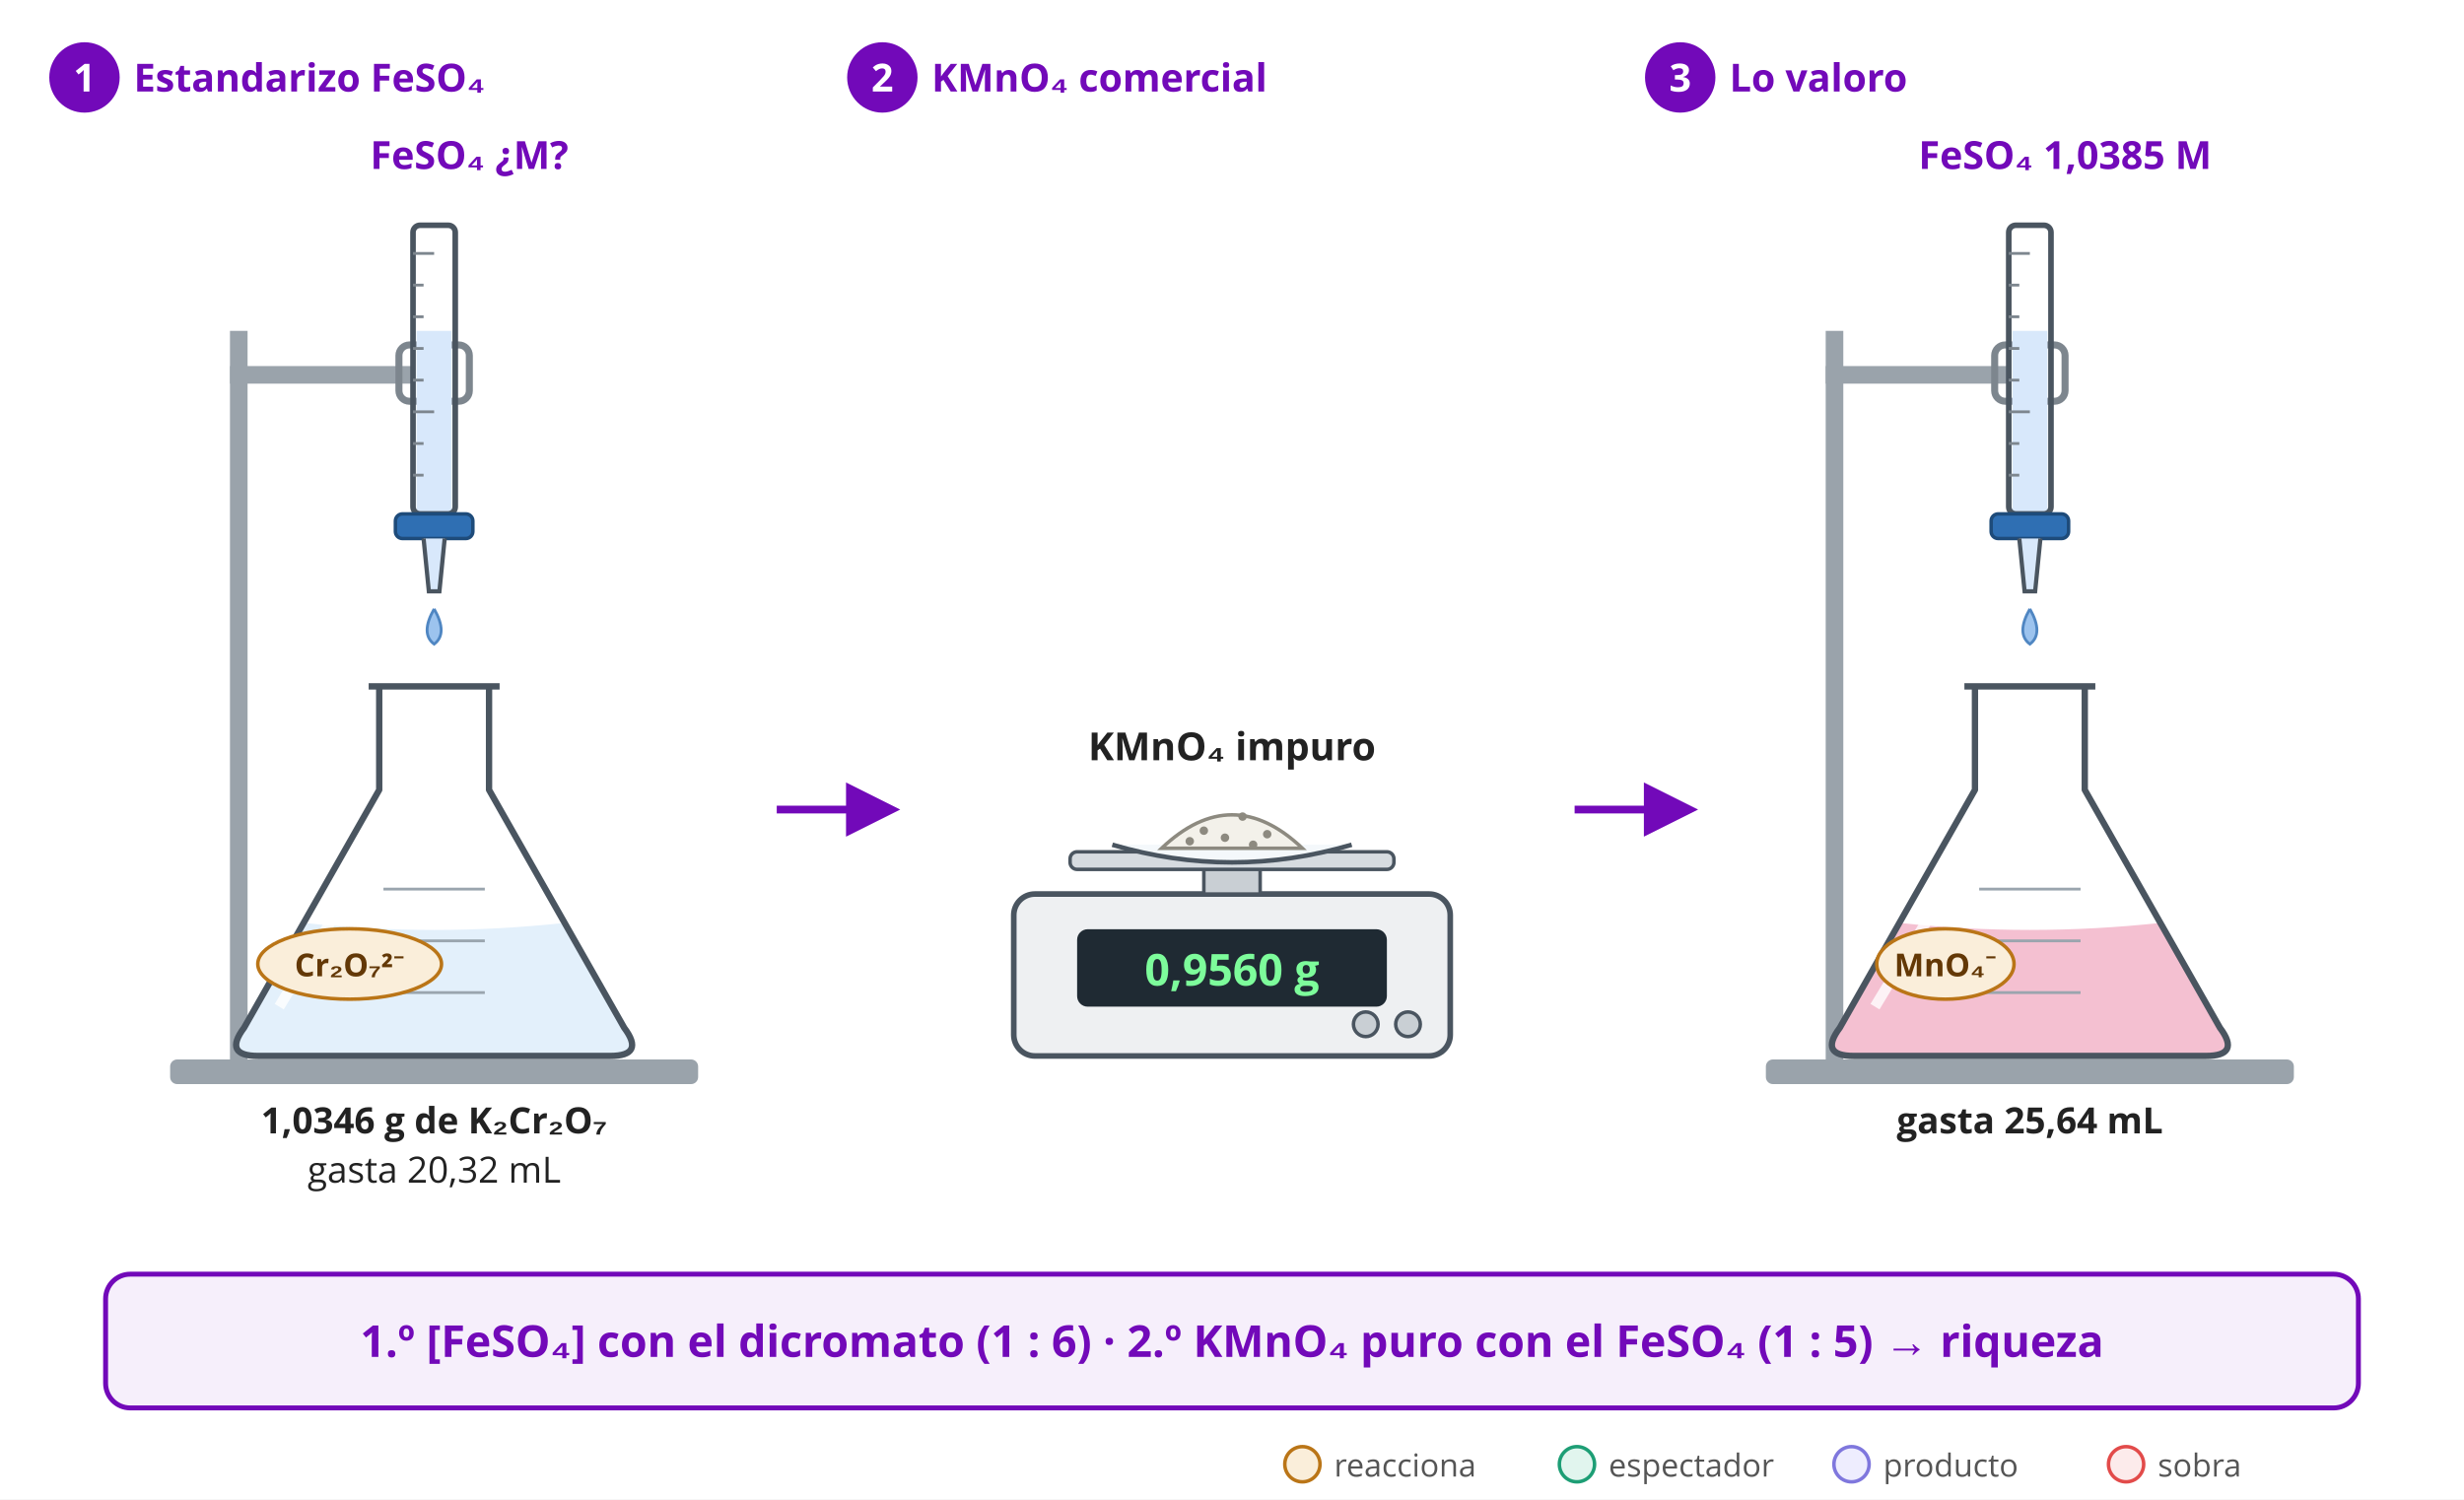
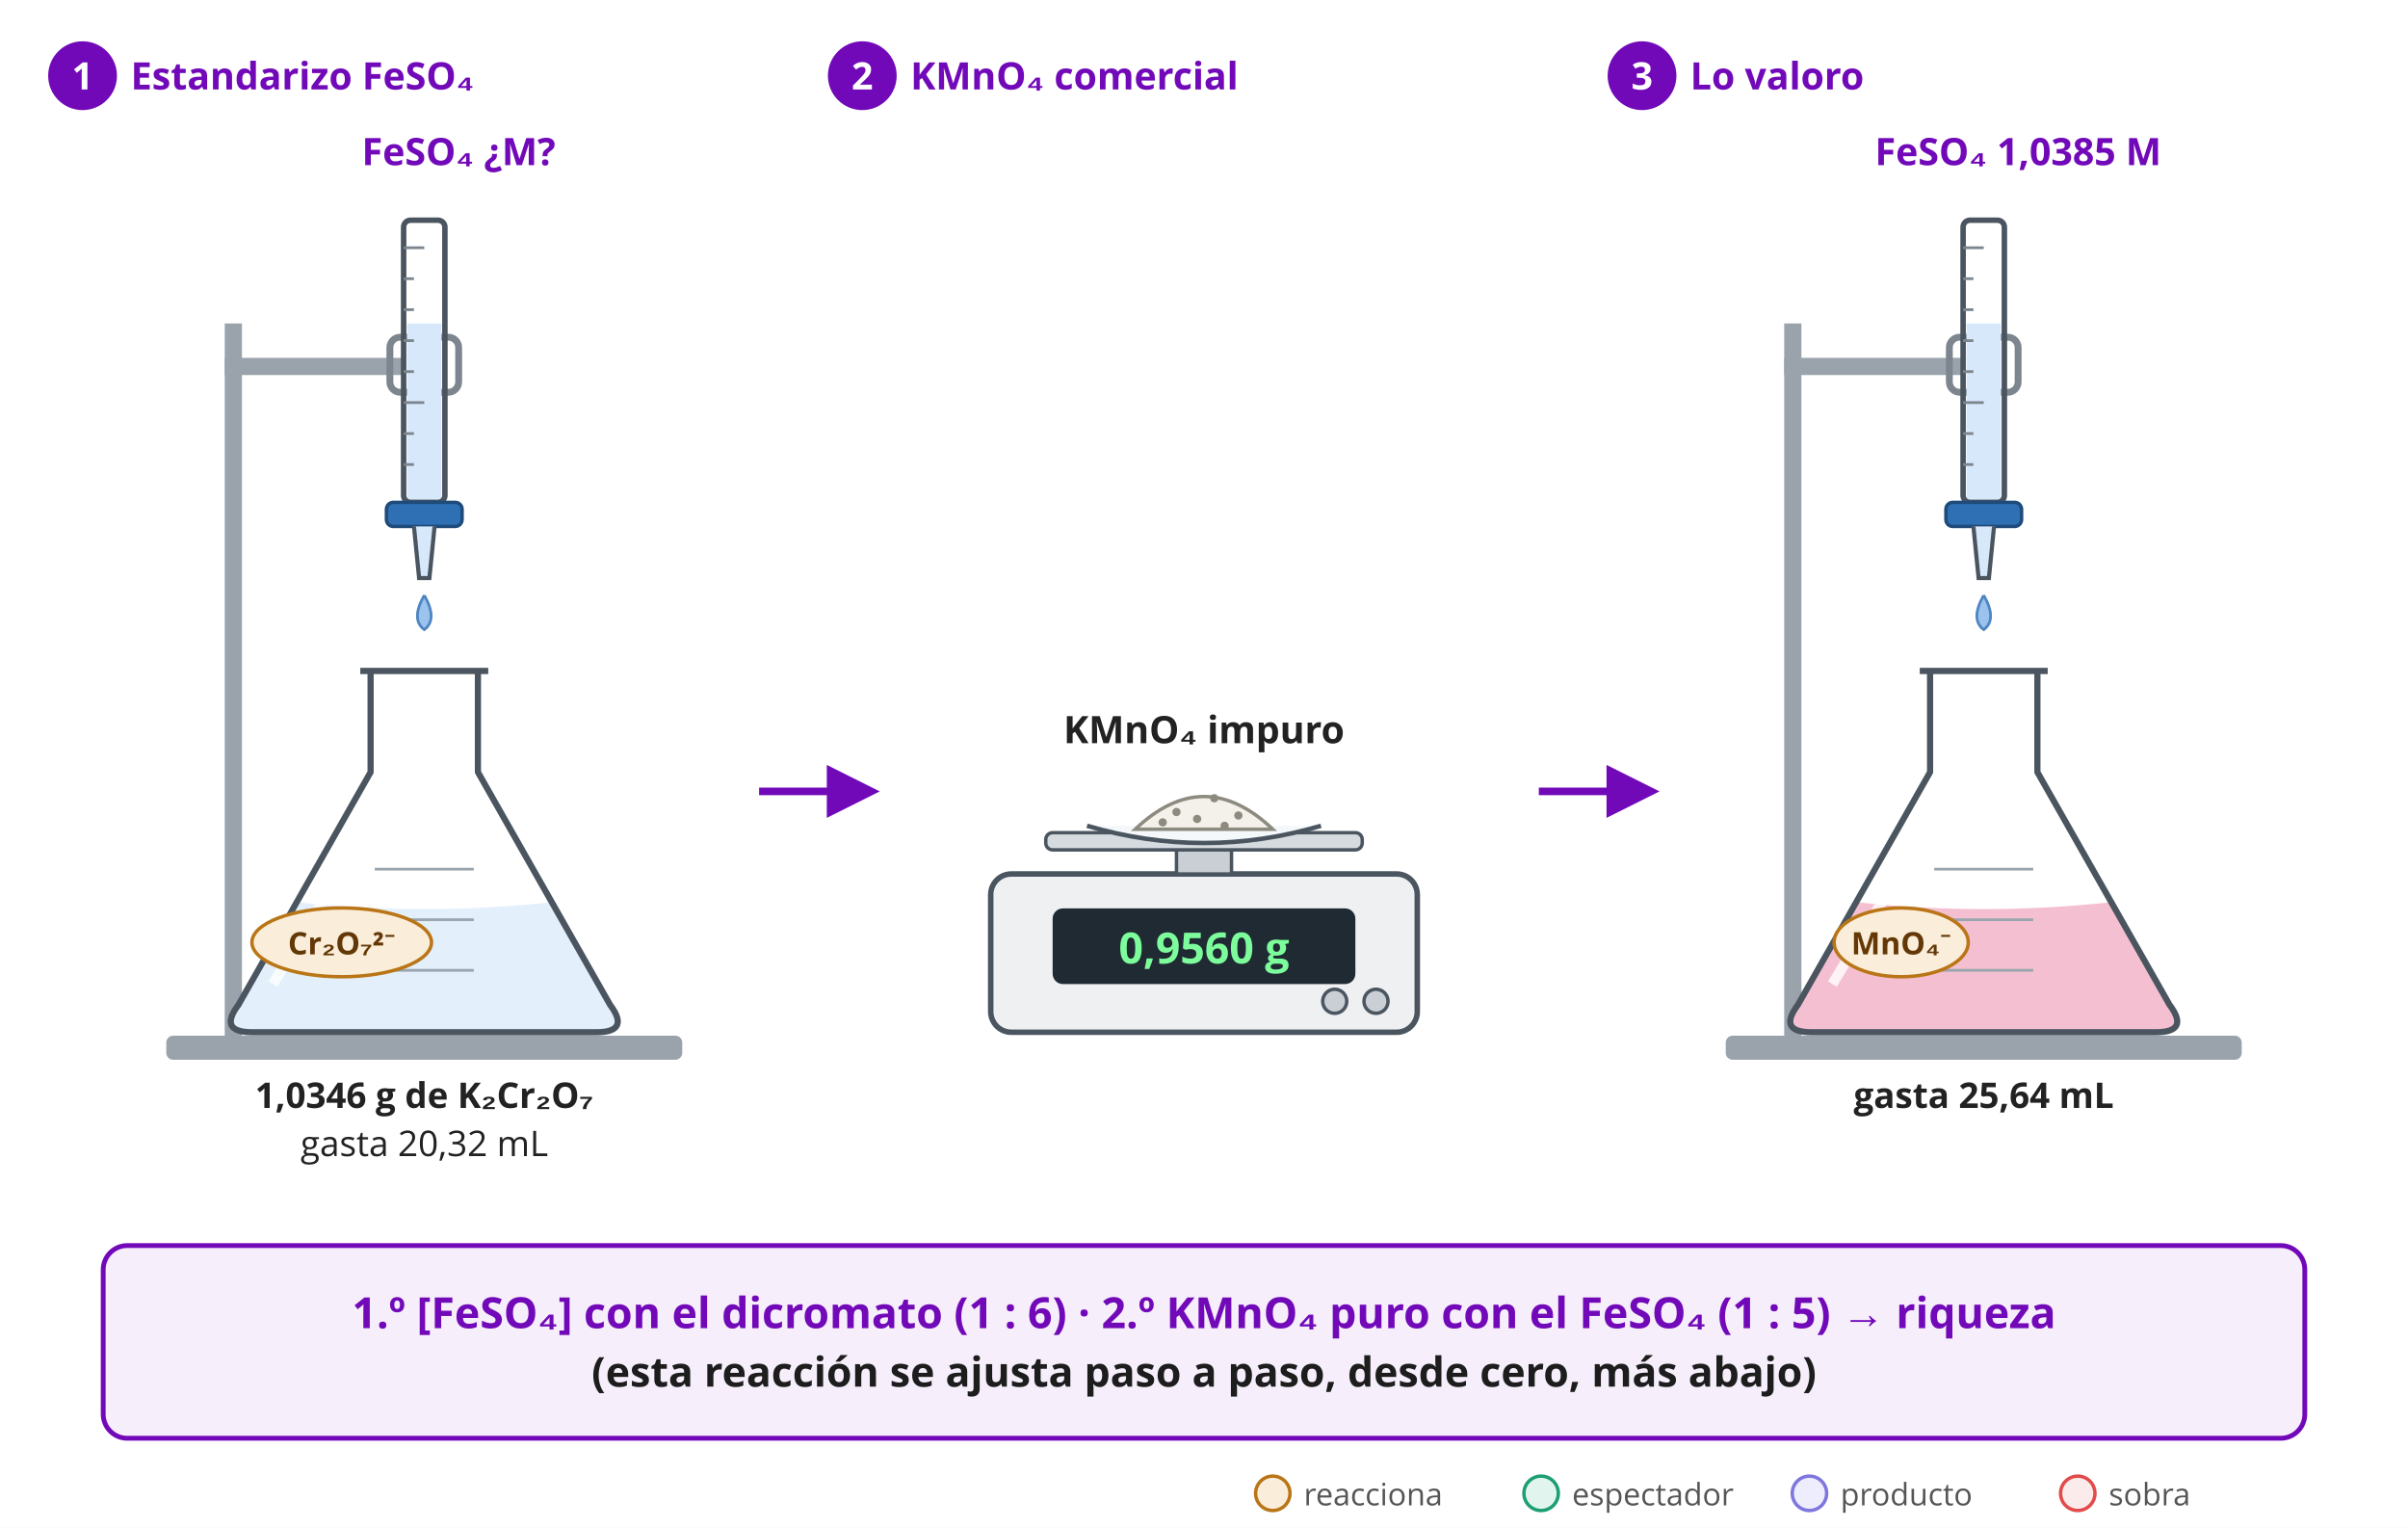
- <svg xmlns="http://www.w3.org/2000/svg" viewBox="0 0 700 426" width="700" height="426">
+ <svg xmlns="http://www.w3.org/2000/svg" viewBox="0 0 700 444" width="700" height="444">
  <defs>
    <marker id="pta" viewBox="0 0 10 10" refX="8" refY="5" markerWidth="7" markerHeight="7" orient="auto-start-reverse">
      <path d="M0 0 L10 5 L0 10 z" fill="#7209b9" />
    </marker>
  </defs>
-   <rect width="700" height="426" fill="white" />
+   <rect width="700" height="444" fill="white" />
  <circle cx="24.0" cy="22" r="10" fill="#7209b9" />
  <text x="24.0" y="26" text-anchor="middle" font-size="11" font-weight="bold" fill="white" font-family="Open Sans, Arial, sans-serif">1</text>
  <text x="40.0" y="26" text-anchor="start" font-size="11.5" font-weight="bold" fill="#7209b9" font-family="Open Sans, Arial, sans-serif" />
  <text x="38.0" y="26" text-anchor="start" font-size="11" font-weight="bold" fill="#7209b9" font-family="Open Sans, Arial, sans-serif">Estandarizo FeSO₄</text>
  <rect x="65.333" y="94" width="5" height="207" fill="#9aa3ab" />
  <rect x="48.333" y="301" width="150" height="7" rx="2" fill="#9aa3ab" />
  <rect x="65.333" y="104" width="52" height="5" fill="#9aa3ab" />
  <rect x="113.333" y="98" width="20" height="16" rx="3" fill="none" stroke="#7d868e" stroke-width="2" />
  <rect x="118.333" y="94" width="10" height="52" fill="#d8e8fb" />
  <rect x="117.333" y="64" width="12" height="82" rx="2" fill="none" stroke="#4a5560" stroke-width="1.6" />
  <line x1="117.333" y1="72" x2="123.333" y2="72" stroke="#7d868e" stroke-width=".8" />
  <line x1="117.333" y1="81" x2="120.333" y2="81" stroke="#7d868e" stroke-width=".8" />
  <line x1="117.333" y1="90" x2="120.333" y2="90" stroke="#7d868e" stroke-width=".8" />
  <line x1="117.333" y1="99" x2="120.333" y2="99" stroke="#7d868e" stroke-width=".8" />
  <line x1="117.333" y1="108" x2="120.333" y2="108" stroke="#7d868e" stroke-width=".8" />
  <line x1="117.333" y1="117" x2="123.333" y2="117" stroke="#7d868e" stroke-width=".8" />
  <line x1="117.333" y1="126" x2="120.333" y2="126" stroke="#7d868e" stroke-width=".8" />
  <line x1="117.333" y1="135" x2="120.333" y2="135" stroke="#7d868e" stroke-width=".8" />
  <rect x="112.333" y="146" width="22" height="7" rx="2" fill="#2f6fb3" stroke="#1e4b7a" />
  <path d="M120.333 153 L121.833 168 H124.833 L126.333 153" fill="#d8e8fb" stroke="#4a5560" stroke-width="1.2" />
  <path d="M123.333 173 q-4 7 0 10 q4 -3 0 -10" fill="#9cc3ee" stroke="#4f86c2" stroke-width=".8" />
  <text x="133.333" y="48.0" text-anchor="middle" font-size="11.0" font-weight="bold" fill="#7209b9" font-family="Open Sans, Arial, sans-serif">FeSO₄ ¿M?</text>
  <path d="M86.261 262.2 Q123.333 266.2 160.406 262.2 L177.333 292 Q183.333 300 173.333 300 H73.333 Q63.333 300 69.333 292 Z" fill="#e3f0fb" stroke="none" />
  <path d="M104.733 195 H141.933 M107.733 195 V224.4 L69.333 292 Q63.333 300 73.333 300 H173.333 Q183.333 300 177.333 292 L138.933 224.4 V195" fill="none" stroke="#4a5560" stroke-width="1.8" stroke-linejoin="round" />
  <path d="M79.333 286 L111.733 232.4" stroke="white" stroke-width="3" opacity=".8" />
  <line x1="108.933" y1="282.0" x2="137.733" y2="282.0" stroke="#9aa5ae" stroke-width=".8" />
  <line x1="108.933" y1="267.3" x2="137.733" y2="267.3" stroke="#9aa5ae" stroke-width=".8" />
  <line x1="108.933" y1="252.6" x2="137.733" y2="252.6" stroke="#9aa5ae" stroke-width=".8" />
  <ellipse cx="99.333" cy="273.876" rx="26.1" ry="10" fill="#FAEEDA" stroke="#BA7517" stroke-width="1" />
  <text x="99.333" y="277.376" text-anchor="middle" font-size="9" font-weight="bold" fill="#633806" font-family="Open Sans, Arial, sans-serif">Cr₂O₇²⁻</text>
  <text x="123.333" y="322" text-anchor="middle" font-size="10.3" font-weight="bold" fill="#222" font-family="Open Sans, Arial, sans-serif">1,0346 g de K₂Cr₂O₇</text>
  <text x="123.333" y="336" text-anchor="middle" font-size="10.3" font-weight="normal" fill="#222" font-family="Open Sans, Arial, sans-serif">gasta 20,32 mL</text>
  <path d="M220.667 230 L252.667 230" fill="none" stroke="#7209b9" stroke-width="2.2" marker-end="url(#pta)" />
  <circle cx="250.667" cy="22" r="10" fill="#7209b9" />
  <text x="250.667" y="26" text-anchor="middle" font-size="11" font-weight="bold" fill="white" font-family="Open Sans, Arial, sans-serif">2</text>
  <text x="266.667" y="26" text-anchor="start" font-size="11.5" font-weight="bold" fill="#7209b9" font-family="Open Sans, Arial, sans-serif" />
  <text x="264.667" y="26" text-anchor="start" font-size="11" font-weight="bold" fill="#7209b9" font-family="Open Sans, Arial, sans-serif">KMnO₄ comercial</text>
  <rect x="288.0" y="254" width="124" height="46" rx="6" fill="#eef0f2" stroke="#4a5560" stroke-width="1.6" />
  <rect x="306.0" y="264" width="88" height="22" rx="3" fill="#1f2a33" />
  <text x="350.0" y="280" text-anchor="middle" font-size="12.5" font-weight="bold" fill="#7dfc9b" font-family="Open Sans, Arial, sans-serif">0,9560 g</text>
  <circle cx="400.0" cy="291" r="3.5" fill="#c9cfd4" stroke="#4a5560" />
  <circle cx="388.0" cy="291" r="3.5" fill="#c9cfd4" stroke="#4a5560" />
  <rect x="342.0" y="246" width="16" height="8" fill="#c9cfd4" stroke="#4a5560" />
  <rect x="304.0" y="242" width="92" height="5" rx="2" fill="#d6dbe0" stroke="#4a5560" />
  <path d="M316.0 240 Q350.0 250 384.0 240" fill="#f4f8fb" stroke="#4a5560" stroke-width="1.3" />
  <path d="M330.0 241 Q350.0 222 370.0 241 Z" fill="#f3f1ea" stroke="#8d8a80" />
  <circle cx="342.0" cy="236" r="1.2" fill="#8d8a80" />
  <circle cx="353.0" cy="232" r="1.2" fill="#8d8a80" />
  <circle cx="360.0" cy="237" r="1.2" fill="#8d8a80" />
  <circle cx="348.0" cy="238" r="1.2" fill="#8d8a80" />
  <circle cx="338.0" cy="239" r="1.2" fill="#8d8a80" />
  <circle cx="356.0" cy="240" r="1.2" fill="#8d8a80" />
  <text x="350.0" y="216" text-anchor="middle" font-size="11" font-weight="bold" fill="#222" font-family="Open Sans, Arial, sans-serif">KMnO₄ impuro</text>
  <path d="M447.333 230 L479.333 230" fill="none" stroke="#7209b9" stroke-width="2.2" marker-end="url(#pta)" />
  <circle cx="477.333" cy="22" r="10" fill="#7209b9" />
  <text x="477.333" y="26" text-anchor="middle" font-size="11" font-weight="bold" fill="white" font-family="Open Sans, Arial, sans-serif">3</text>
  <text x="493.333" y="26" text-anchor="start" font-size="11.5" font-weight="bold" fill="#7209b9" font-family="Open Sans, Arial, sans-serif" />
  <text x="491.333" y="26" text-anchor="start" font-size="11" font-weight="bold" fill="#7209b9" font-family="Open Sans, Arial, sans-serif">Lo valoro</text>
  <rect x="518.667" y="94" width="5" height="207" fill="#9aa3ab" />
  <rect x="501.667" y="301" width="150" height="7" rx="2" fill="#9aa3ab" />
  <rect x="518.667" y="104" width="52" height="5" fill="#9aa3ab" />
  <rect x="566.667" y="98" width="20" height="16" rx="3" fill="none" stroke="#7d868e" stroke-width="2" />
  <rect x="571.667" y="94" width="10" height="52" fill="#d8e8fb" />
  <rect x="570.667" y="64" width="12" height="82" rx="2" fill="none" stroke="#4a5560" stroke-width="1.6" />
  <line x1="570.667" y1="72" x2="576.667" y2="72" stroke="#7d868e" stroke-width=".8" />
  <line x1="570.667" y1="81" x2="573.667" y2="81" stroke="#7d868e" stroke-width=".8" />
  <line x1="570.667" y1="90" x2="573.667" y2="90" stroke="#7d868e" stroke-width=".8" />
  <line x1="570.667" y1="99" x2="573.667" y2="99" stroke="#7d868e" stroke-width=".8" />
  <line x1="570.667" y1="108" x2="573.667" y2="108" stroke="#7d868e" stroke-width=".8" />
  <line x1="570.667" y1="117" x2="576.667" y2="117" stroke="#7d868e" stroke-width=".8" />
  <line x1="570.667" y1="126" x2="573.667" y2="126" stroke="#7d868e" stroke-width=".8" />
  <line x1="570.667" y1="135" x2="573.667" y2="135" stroke="#7d868e" stroke-width=".8" />
  <rect x="565.667" y="146" width="22" height="7" rx="2" fill="#2f6fb3" stroke="#1e4b7a" />
  <path d="M573.667 153 L575.167 168 H578.167 L579.667 153" fill="#d8e8fb" stroke="#4a5560" stroke-width="1.2" />
  <path d="M576.667 173 q-4 7 0 10 q4 -3 0 -10" fill="#9cc3ee" stroke="#4f86c2" stroke-width=".8" />
  <text x="586.667" y="48.0" text-anchor="middle" font-size="11.0" font-weight="bold" fill="#7209b9" font-family="Open Sans, Arial, sans-serif">FeSO₄ 1,0385 M</text>
  <path d="M539.594 262.2 Q576.667 266.2 613.739 262.2 L630.667 292 Q636.667 300 626.667 300 H526.667 Q516.667 300 522.667 292 Z" fill="#F4C0D1" stroke="none" />
  <path d="M558.067 195 H595.267 M561.067 195 V224.4 L522.667 292 Q516.667 300 526.667 300 H626.667 Q636.667 300 630.667 292 L592.267 224.4 V195" fill="none" stroke="#4a5560" stroke-width="1.8" stroke-linejoin="round" />
  <path d="M532.667 286 L565.067 232.4" stroke="white" stroke-width="3" opacity=".8" />
  <line x1="562.267" y1="282.0" x2="591.067" y2="282.0" stroke="#9aa5ae" stroke-width=".8" />
  <line x1="562.267" y1="267.3" x2="591.067" y2="267.3" stroke="#9aa5ae" stroke-width=".8" />
  <line x1="562.267" y1="252.6" x2="591.067" y2="252.6" stroke="#9aa5ae" stroke-width=".8" />
  <ellipse cx="552.667" cy="273.876" rx="19.5" ry="10" fill="#FAEEDA" stroke="#BA7517" stroke-width="1" />
  <text x="552.667" y="277.376" text-anchor="middle" font-size="9" font-weight="bold" fill="#633806" font-family="Open Sans, Arial, sans-serif">MnO₄⁻</text>
  <text x="576.667" y="322" text-anchor="middle" font-size="10.3" font-weight="bold" fill="#222" font-family="Open Sans, Arial, sans-serif">gasta 25,64 mL</text>
-   <rect x="30" y="362" width="640" height="38" rx="7" fill="#f6effb" stroke="#7209b9" stroke-width="1.4" />
-   <text x="350.0" y="385.5" text-anchor="middle" font-size="12.5" font-weight="bold" fill="#7209b9" font-family="Open Sans, Arial, sans-serif">1.º [FeSO₄] con el dicromato (1 : 6) · 2.º KMnO₄ puro con el FeSO₄ (1 : 5) → riqueza</text>
-   <circle cx="370" cy="416" r="5" fill="#FAEEDA" stroke="#BA7517" />
-   <text x="379" y="419.5" text-anchor="start" font-size="9" font-weight="normal" fill="#555" font-family="Open Sans, Arial, sans-serif">reacciona</text>
-   <circle cx="448" cy="416" r="5" fill="#E1F5EE" stroke="#1D9E75" />
-   <text x="457" y="419.5" text-anchor="start" font-size="9" font-weight="normal" fill="#555" font-family="Open Sans, Arial, sans-serif">espectador</text>
-   <circle cx="526" cy="416" r="5" fill="#EEEDFE" stroke="#7F77DD" />
-   <text x="535" y="419.5" text-anchor="start" font-size="9" font-weight="normal" fill="#555" font-family="Open Sans, Arial, sans-serif">producto</text>
-   <circle cx="604" cy="416" r="5" fill="#FCEBEB" stroke="#E24B4A" />
-   <text x="613" y="419.5" text-anchor="start" font-size="9" font-weight="normal" fill="#555" font-family="Open Sans, Arial, sans-serif">sobra</text>
+   <rect x="30" y="362" width="640" height="56" rx="7" fill="#f6effb" stroke="#7209b9" stroke-width="1.4" />
+   <text x="350.0" y="386.0" text-anchor="middle" font-size="12.5" font-weight="bold" fill="#7209b9" font-family="Open Sans, Arial, sans-serif">1.º [FeSO₄] con el dicromato (1 : 6) · 2.º KMnO₄ puro con el FeSO₄ (1 : 5) → riqueza</text>
+   <text x="350.0" y="403.0" text-anchor="middle" font-size="12" font-weight="bold" fill="#1d1d1d" font-family="Open Sans, Arial, sans-serif">(esta reacción se ajusta paso a paso, desde cero, más abajo)</text>
+   <circle cx="370" cy="434" r="5" fill="#FAEEDA" stroke="#BA7517" />
+   <text x="379" y="437.5" text-anchor="start" font-size="9" font-weight="normal" fill="#555" font-family="Open Sans, Arial, sans-serif">reacciona</text>
+   <circle cx="448" cy="434" r="5" fill="#E1F5EE" stroke="#1D9E75" />
+   <text x="457" y="437.5" text-anchor="start" font-size="9" font-weight="normal" fill="#555" font-family="Open Sans, Arial, sans-serif">espectador</text>
+   <circle cx="526" cy="434" r="5" fill="#EEEDFE" stroke="#7F77DD" />
+   <text x="535" y="437.5" text-anchor="start" font-size="9" font-weight="normal" fill="#555" font-family="Open Sans, Arial, sans-serif">producto</text>
+   <circle cx="604" cy="434" r="5" fill="#FCEBEB" stroke="#E24B4A" />
+   <text x="613" y="437.5" text-anchor="start" font-size="9" font-weight="normal" fill="#555" font-family="Open Sans, Arial, sans-serif">sobra</text>
</svg>
